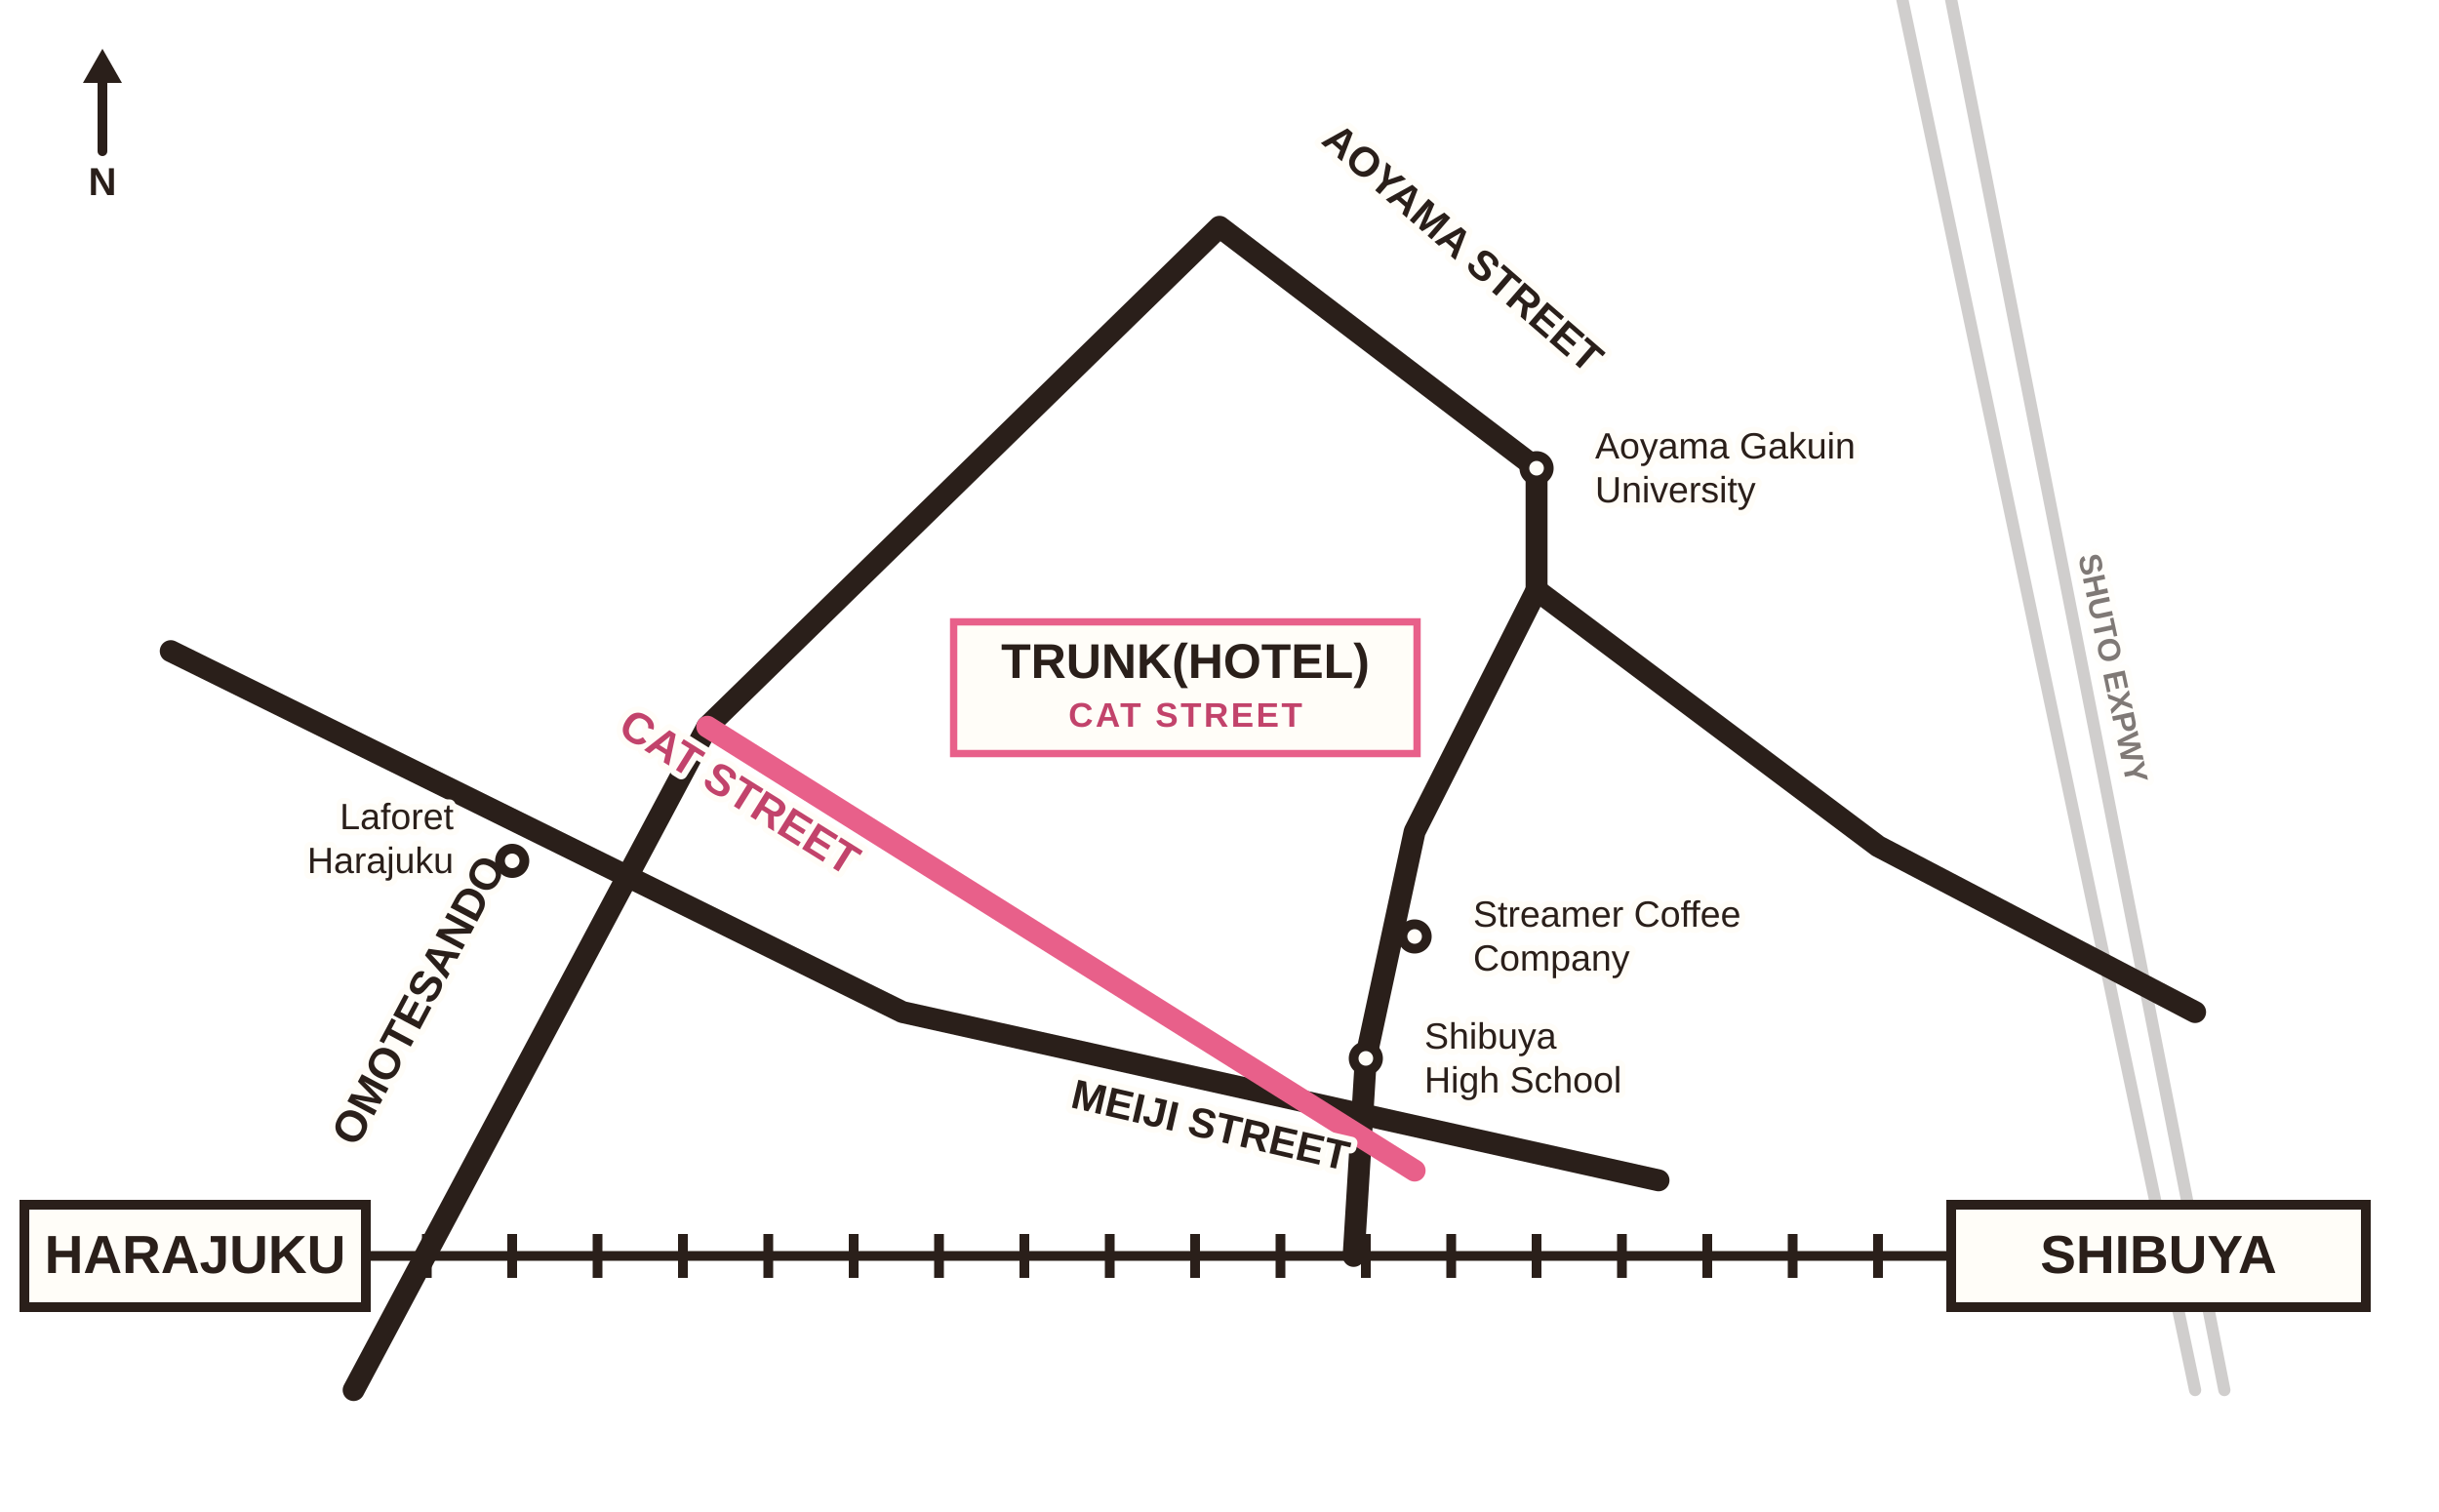
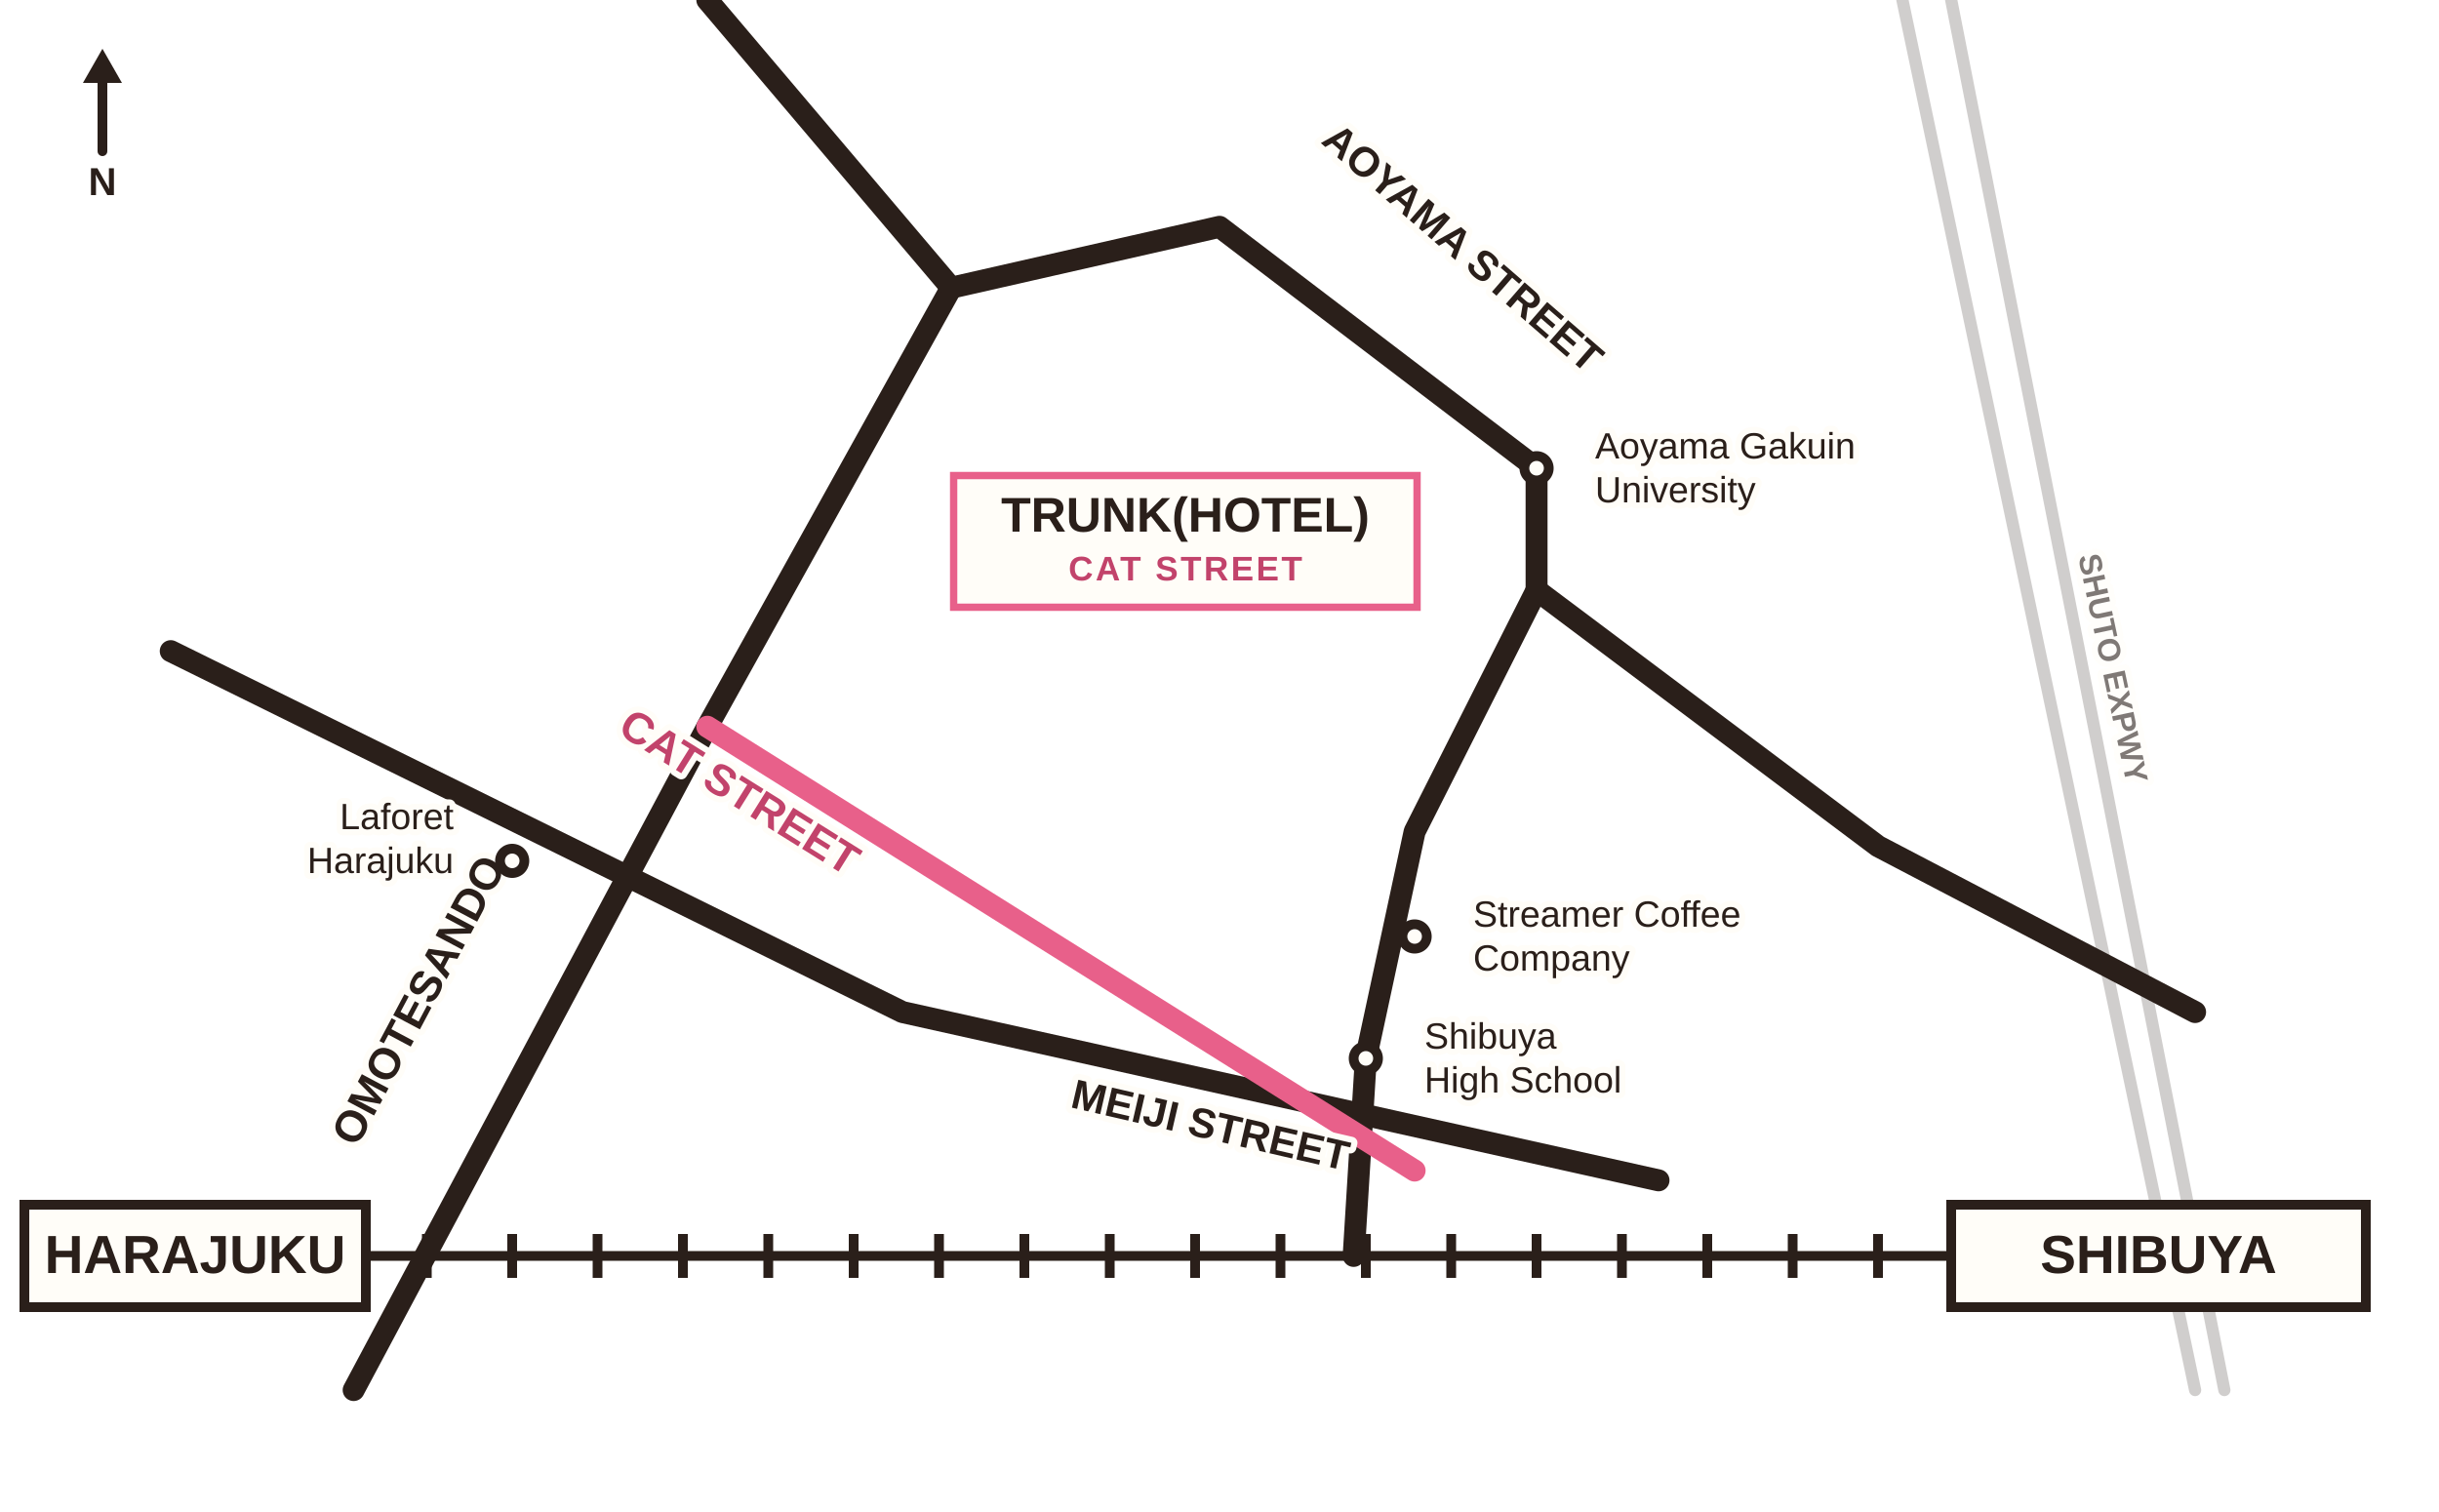
<svg xmlns="http://www.w3.org/2000/svg" viewBox="0 0 1000 620" role="img" aria-label="TRUNK(HOTEL) CAT STREET 周辺アクセスマップ（原宿駅・渋谷駅・表参道・キャットストリート・明治通り・青山通り）">
  <line x1="780" y1="0" x2="900" y2="570" stroke="#2a1f1a" stroke-width="5" stroke-linecap="round" opacity="0.22" />
  <line x1="800" y1="0" x2="912" y2="570" stroke="#2a1f1a" stroke-width="5" stroke-linecap="round" opacity="0.22" />
  <polyline points="70,267 370,415 680,484" fill="none" stroke="#2a1f1a" stroke-width="9" stroke-linecap="round" stroke-linejoin="round" />
-   <polyline points="145,570 290,298 500,93 630,192 630,242" fill="none" stroke="#2a1f1a" stroke-width="9" stroke-linecap="round" stroke-linejoin="round" />
+   <polyline points="145,570 290,298 390,118" fill="none" stroke="#2a1f1a" stroke-width="9" stroke-linecap="round" stroke-linejoin="round" />
+   <polyline points="290,0 390,118 500,93 630,192 630,242" fill="none" stroke="#2a1f1a" stroke-width="9" stroke-linecap="round" stroke-linejoin="round" />
  <polyline points="630,242 770,347 900,415" fill="none" stroke="#2a1f1a" stroke-width="9" stroke-linecap="round" stroke-linejoin="round" />
  <polyline points="630,242 580,341 560,434 555,515" fill="none" stroke="#2a1f1a" stroke-width="9" stroke-linecap="round" stroke-linejoin="round" />
  <line x1="290" y1="298" x2="580" y2="480" stroke="#e8608a" stroke-width="9" stroke-linecap="round" />
  <line x1="150" y1="515" x2="800" y2="515" stroke="#2a1f1a" stroke-width="4" />
  <g stroke="#2a1f1a" stroke-width="4">
    <line x1="175" y1="506" x2="175" y2="524" />
    <line x1="210" y1="506" x2="210" y2="524" />
    <line x1="245" y1="506" x2="245" y2="524" />
    <line x1="280" y1="506" x2="280" y2="524" />
    <line x1="315" y1="506" x2="315" y2="524" />
    <line x1="350" y1="506" x2="350" y2="524" />
    <line x1="385" y1="506" x2="385" y2="524" />
    <line x1="420" y1="506" x2="420" y2="524" />
    <line x1="455" y1="506" x2="455" y2="524" />
    <line x1="490" y1="506" x2="490" y2="524" />
    <line x1="525" y1="506" x2="525" y2="524" />
    <line x1="560" y1="506" x2="560" y2="524" />
    <line x1="595" y1="506" x2="595" y2="524" />
    <line x1="630" y1="506" x2="630" y2="524" />
    <line x1="665" y1="506" x2="665" y2="524" />
    <line x1="700" y1="506" x2="700" y2="524" />
    <line x1="735" y1="506" x2="735" y2="524" />
    <line x1="770" y1="506" x2="770" y2="524" />
  </g>
  <rect x="10" y="494" width="140" height="42" fill="#fffdf8" stroke="#2a1f1a" stroke-width="4" />
  <text x="80" y="522" text-anchor="middle" font-family="Arial, sans-serif" font-weight="700" font-size="22" fill="#2a1f1a">HARAJUKU</text>
  <rect x="800" y="494" width="170" height="42" fill="#fffdf8" stroke="#2a1f1a" stroke-width="4" />
  <text x="885" y="522" text-anchor="middle" font-family="Arial, sans-serif" font-weight="700" font-size="22" fill="#2a1f1a">SHIBUYA</text>
  <g font-family="Arial, sans-serif" paint-order="stroke" stroke="#fffdf8" stroke-width="5" stroke-linejoin="round">
    <text transform="translate(177,413) rotate(-62)" text-anchor="middle" font-weight="600" font-size="18" fill="#2a1f1a">OMOTESANDO</text>
    <text transform="translate(300,330) rotate(32)" text-anchor="middle" font-weight="600" font-size="18" fill="#c2436b">CAT STREET</text>
    <text transform="translate(495,467) rotate(13)" text-anchor="middle" font-weight="600" font-size="17" fill="#2a1f1a">MEIJI STREET</text>
    <text transform="translate(596,106) rotate(41)" text-anchor="middle" font-weight="600" font-size="17" fill="#2a1f1a">AOYAMA STREET</text>
    <text transform="translate(862,275) rotate(78)" text-anchor="middle" font-weight="600" font-size="13" fill="#2a1f1a" opacity="0.6">SHUTO EXPWY</text>
  </g>
  <g font-family="Arial, sans-serif" font-size="15" fill="#2a1f1a" paint-order="stroke" stroke="#fffdf8" stroke-width="5" stroke-linejoin="round">
    <circle cx="210" cy="353" r="7" fill="#2a1f1a" stroke="none" />
    <circle cx="210" cy="353" r="3" fill="#fffdf8" stroke="none" />
    <text x="186" y="340" text-anchor="end">Laforet</text>
    <text x="186" y="358" text-anchor="end">Harajuku</text>
    <circle cx="630" cy="192" r="7" fill="#2a1f1a" stroke="none" />
    <circle cx="630" cy="192" r="3" fill="#fffdf8" stroke="none" />
    <text x="654" y="188">Aoyama Gakuin</text>
    <text x="654" y="206">University</text>
    <circle cx="580" cy="384" r="7" fill="#2a1f1a" stroke="none" />
    <circle cx="580" cy="384" r="3" fill="#fffdf8" stroke="none" />
    <text x="604" y="380">Streamer Coffee</text>
    <text x="604" y="398">Company</text>
    <circle cx="560" cy="434" r="7" fill="#2a1f1a" stroke="none" />
    <circle cx="560" cy="434" r="3" fill="#fffdf8" stroke="none" />
    <text x="584" y="430">Shibuya</text>
    <text x="584" y="448">High School</text>
  </g>
-   <rect x="391" y="255" width="190" height="54" fill="#fffdf8" stroke="#e8608a" stroke-width="3" />
-   <text x="486" y="278" text-anchor="middle" font-family="Arial, sans-serif" font-weight="700" font-size="20" fill="#2a1f1a">TRUNK(HOTEL)</text>
-   <text x="486" y="298" text-anchor="middle" font-family="Arial, sans-serif" font-weight="600" font-size="14" letter-spacing="1" fill="#c2436b">CAT STREET</text>
+   <rect x="391" y="195" width="190" height="54" fill="#fffdf8" stroke="#e8608a" stroke-width="3" />
+   <text x="486" y="218" text-anchor="middle" font-family="Arial, sans-serif" font-weight="700" font-size="20" fill="#2a1f1a">TRUNK(HOTEL)</text>
+   <text x="486" y="238" text-anchor="middle" font-family="Arial, sans-serif" font-weight="600" font-size="14" letter-spacing="1" fill="#c2436b">CAT STREET</text>
  <g transform="translate(42,44)">
    <line x1="0" y1="18" x2="0" y2="-18" stroke="#2a1f1a" stroke-width="4" stroke-linecap="round" />
    <polygon points="0,-24 -8,-10 8,-10" fill="#2a1f1a" />
    <text x="0" y="36" text-anchor="middle" font-family="Arial, sans-serif" font-weight="700" font-size="16" fill="#2a1f1a">N</text>
  </g>
</svg>
